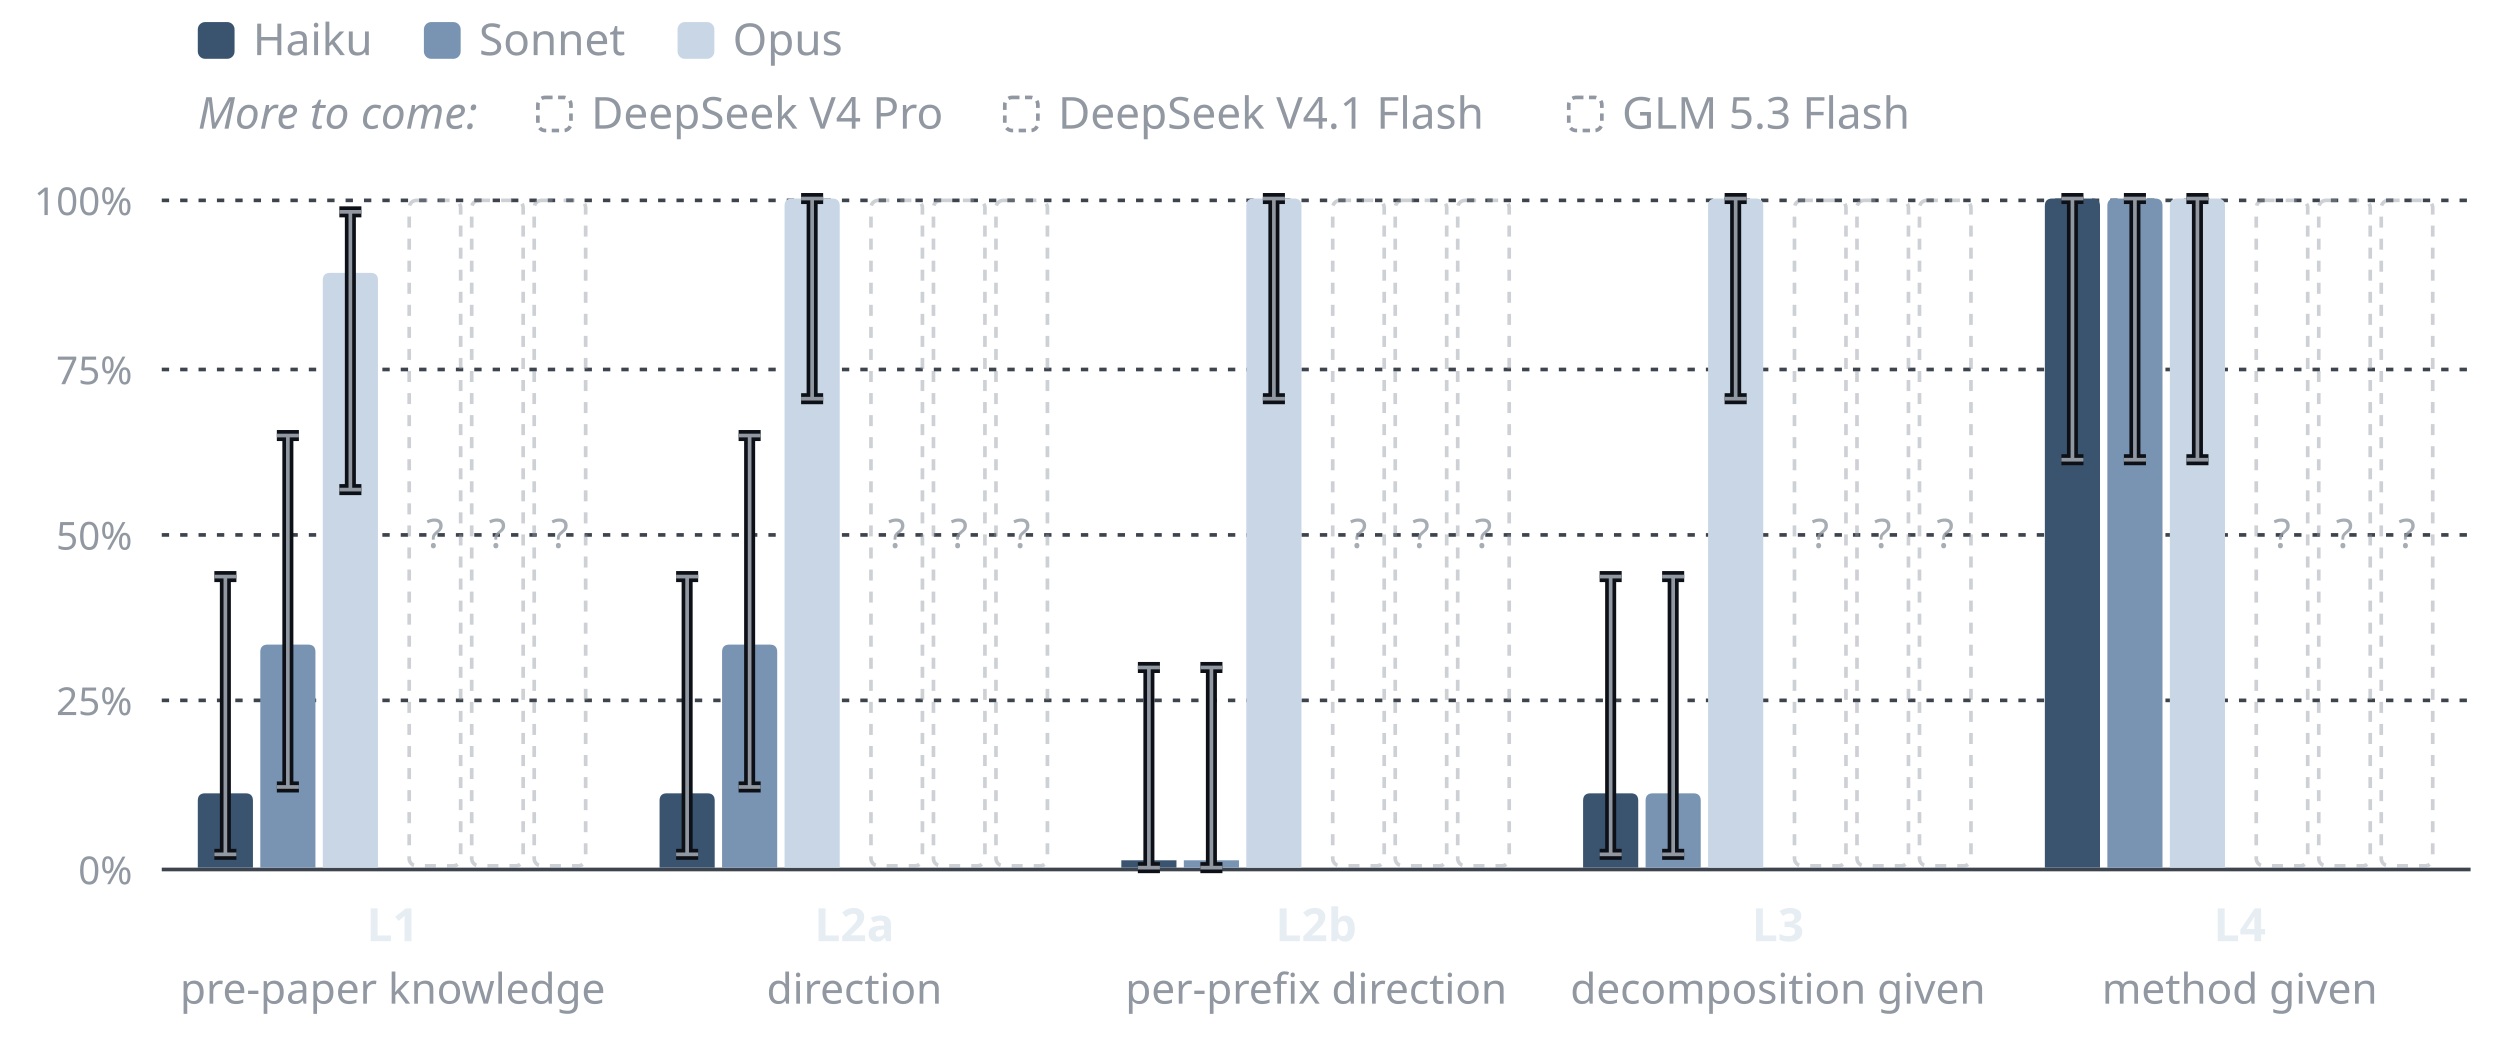
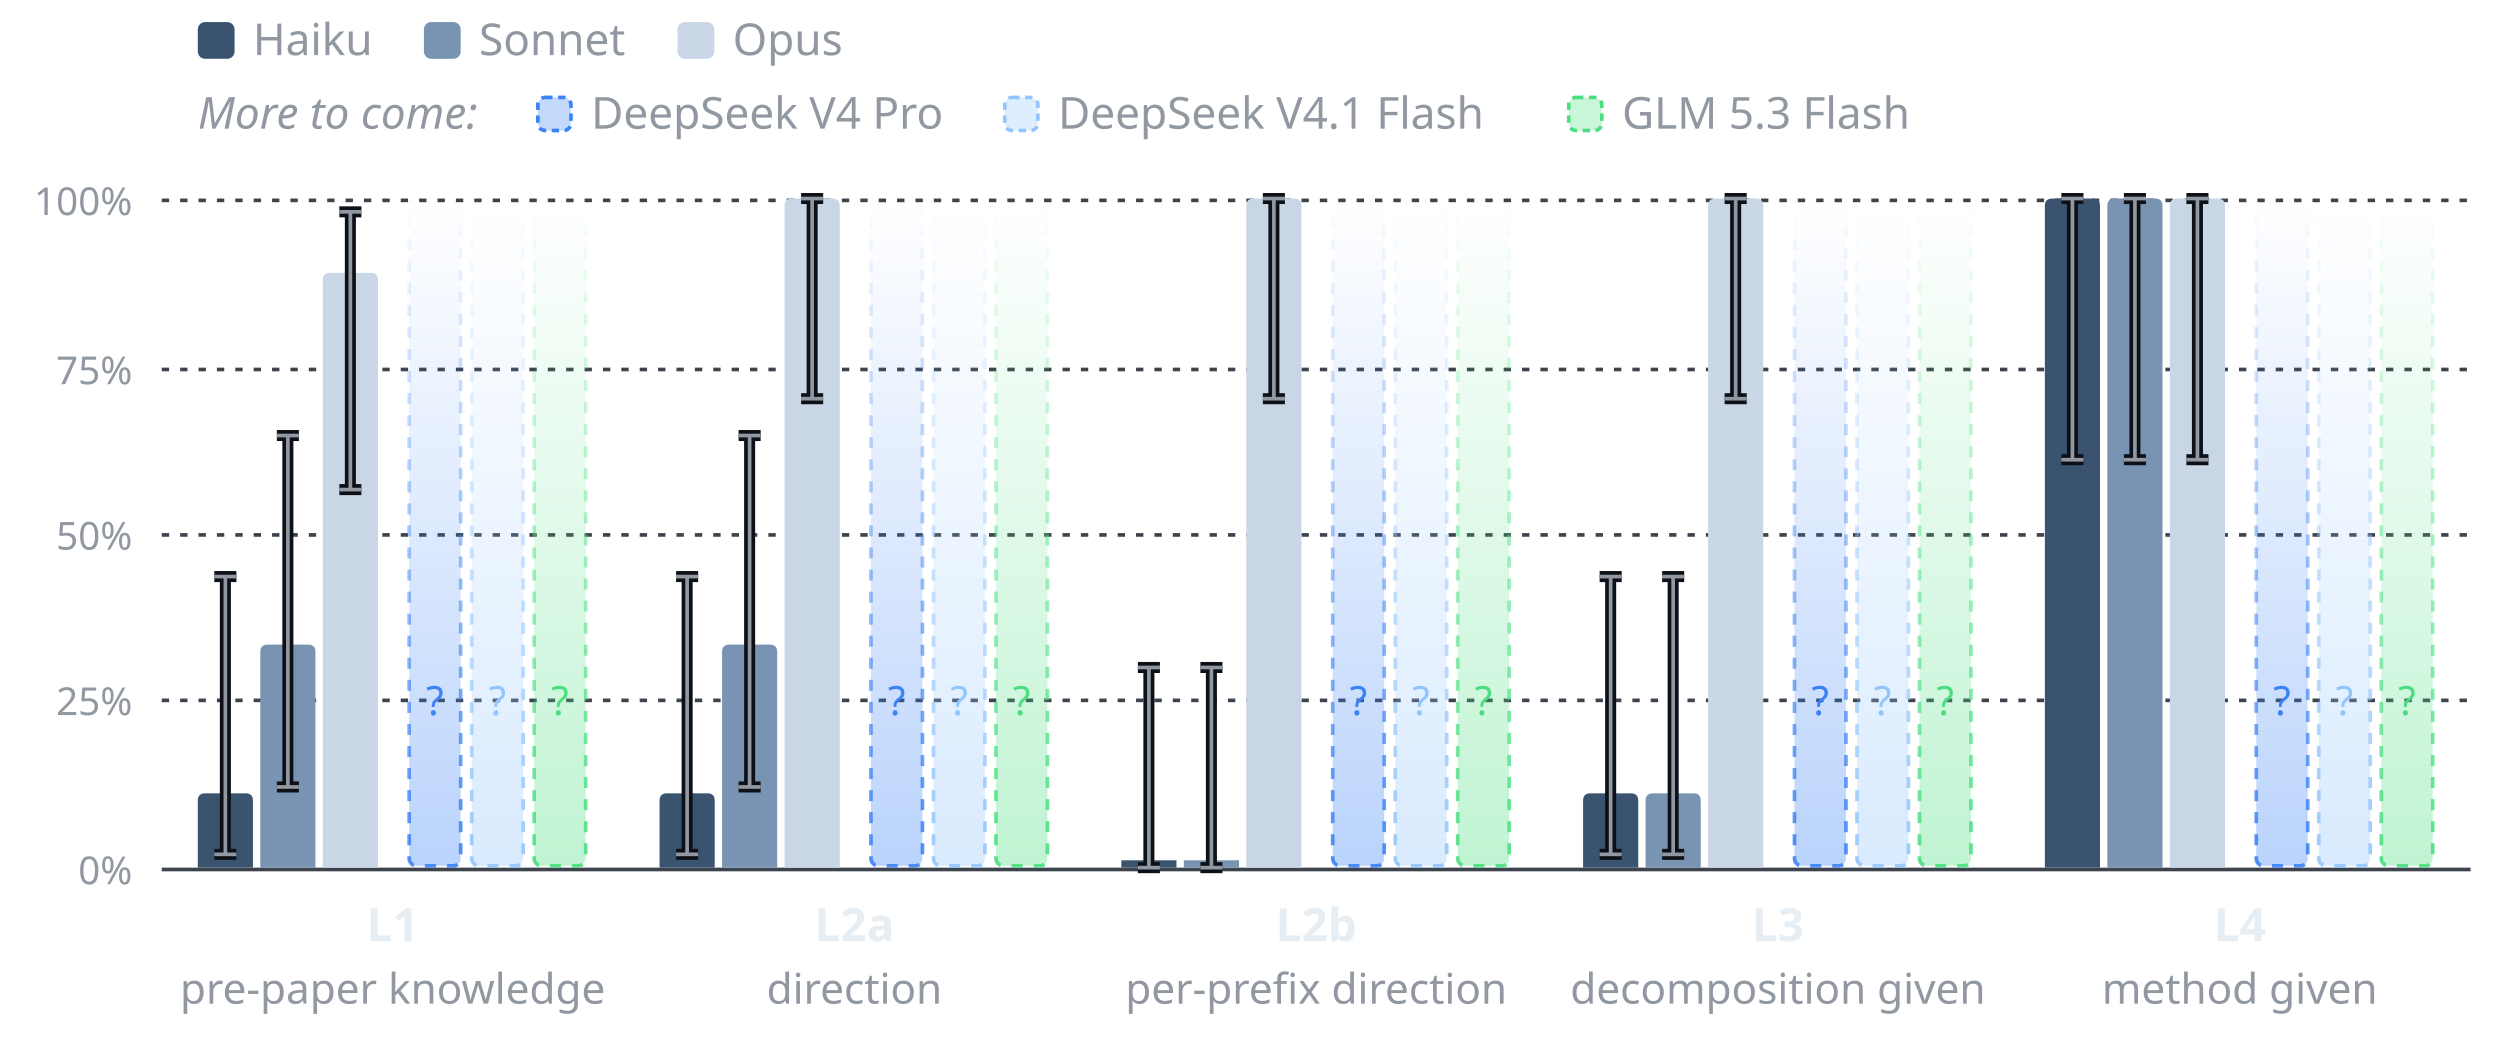
<svg xmlns="http://www.w3.org/2000/svg" width="680" height="288" viewBox="0 0 680 288" font-family="-apple-system, BlinkMacSystemFont, 'Segoe UI', 'Noto Sans', Helvetica, Arial, sans-serif" role="img" aria-labelledby="title desc">
  <rect x="53.8" y="6" width="10" height="10" rx="2" fill="#3a5470" />
  <text x="68.8" y="15" font-size="12" fill="#9198a1">Haiku</text>
  <rect x="115.3" y="6" width="10" height="10" rx="2" fill="#7894b2" />
  <text x="130.3" y="15" font-size="12" fill="#9198a1">Sonnet</text>
  <rect x="184.3" y="6" width="10" height="10" rx="2" fill="#c8d6e5" />
  <text x="199.3" y="15" font-size="12" fill="#9198a1">Opus</text>
+   <defs>
+     <linearGradient id="fill0" x1="0" y1="1" x2="0" y2="0">
+       <stop offset="0" stop-color="#3b82f6" stop-opacity="0.35" />
+       <stop offset="1" stop-color="#3b82f6" stop-opacity="0" />
+     </linearGradient>
+     <linearGradient id="edge0" x1="0" y1="1" x2="0" y2="0">
+       <stop offset="0" stop-color="#3b82f6" stop-opacity="0.9" />
+       <stop offset="1" stop-color="#3b82f6" stop-opacity="0" />
+     </linearGradient>
+     <linearGradient id="fill1" x1="0" y1="1" x2="0" y2="0">
+       <stop offset="0" stop-color="#93c5fd" stop-opacity="0.35" />
+       <stop offset="1" stop-color="#93c5fd" stop-opacity="0" />
+     </linearGradient>
+     <linearGradient id="edge1" x1="0" y1="1" x2="0" y2="0">
+       <stop offset="0" stop-color="#93c5fd" stop-opacity="0.9" />
+       <stop offset="1" stop-color="#93c5fd" stop-opacity="0" />
+     </linearGradient>
+     <linearGradient id="fill2" x1="0" y1="1" x2="0" y2="0">
+       <stop offset="0" stop-color="#4ade80" stop-opacity="0.35" />
+       <stop offset="1" stop-color="#4ade80" stop-opacity="0" />
+     </linearGradient>
+     <linearGradient id="edge2" x1="0" y1="1" x2="0" y2="0">
+       <stop offset="0" stop-color="#4ade80" stop-opacity="0.9" />
+       <stop offset="1" stop-color="#4ade80" stop-opacity="0" />
+     </linearGradient>
+   </defs>
  <text x="53.8" y="35" font-size="12" font-style="italic" fill="#9198a1">More to come:</text>
-   <rect x="146.3" y="26.5" width="9" height="9" rx="2" fill="none" stroke="#9198a1" stroke-dasharray="2 1.5" />
+   <rect x="146.3" y="26.5" width="9" height="9" rx="2" fill="#3b82f6" fill-opacity="0.3" stroke="#3b82f6" stroke-dasharray="2 1.5" />
  <text x="160.8" y="35" font-size="12" fill="#9198a1">DeepSeek V4 Pro</text>
-   <rect x="273.3" y="26.5" width="9" height="9" rx="2" fill="none" stroke="#9198a1" stroke-dasharray="2 1.5" />
+   <rect x="273.3" y="26.5" width="9" height="9" rx="2" fill="#93c5fd" fill-opacity="0.3" stroke="#93c5fd" stroke-dasharray="2 1.5" />
  <text x="287.8" y="35" font-size="12" fill="#9198a1">DeepSeek V4.1 Flash</text>
-   <rect x="426.7" y="26.5" width="9" height="9" rx="2" fill="none" stroke="#9198a1" stroke-dasharray="2 1.5" />
+   <rect x="426.7" y="26.5" width="9" height="9" rx="2" fill="#4ade80" fill-opacity="0.3" stroke="#4ade80" stroke-dasharray="2 1.5" />
  <text x="441.2" y="35" font-size="12" fill="#9198a1">GLM 5.3 Flash</text>
  <line x1="44" x2="672" y1="236.5" y2="236.5" stroke="#3d444d" />
  <text x="36" y="240.5" font-size="10.5" text-anchor="end" fill="#9198a1" font-variant-numeric="tabular-nums">0%</text>
  <line x1="44" x2="672" y1="190.5" y2="190.5" stroke="#3d444d" stroke-dasharray="2 3" />
  <text x="36" y="194.5" font-size="10.5" text-anchor="end" fill="#9198a1" font-variant-numeric="tabular-nums">25%</text>
  <line x1="44" x2="672" y1="145.5" y2="145.5" stroke="#3d444d" stroke-dasharray="2 3" />
  <text x="36" y="149.5" font-size="10.5" text-anchor="end" fill="#9198a1" font-variant-numeric="tabular-nums">50%</text>
  <line x1="44" x2="672" y1="100.5" y2="100.5" stroke="#3d444d" stroke-dasharray="2 3" />
  <text x="36" y="104.5" font-size="10.5" text-anchor="end" fill="#9198a1" font-variant-numeric="tabular-nums">75%</text>
  <line x1="44" x2="672" y1="54.5" y2="54.5" stroke="#3d444d" stroke-dasharray="2 3" />
  <text x="36" y="58.5" font-size="10.5" text-anchor="end" fill="#9198a1" font-variant-numeric="tabular-nums">100%</text>
  <path d="M53.8,236.0 V217.778 Q53.8,215.778 55.8,215.778 H66.8 Q68.8,215.778 68.8,217.778 V236.0 Z" fill="#3a5470" />
  <path d="M61.3,232.38 V156.829 M58.3,156.829 H64.3 M58.3,232.38 H64.3" stroke="#0d1117" stroke-width="3" fill="none" />
  <path d="M61.3,232.38 V156.829 M58.3,156.829 H64.3 M58.3,232.38 H64.3" stroke="#9198a1" stroke-width="1" fill="none" />
  <path d="M70.8,236.0 V177.333 Q70.8,175.333 72.8,175.333 H83.8 Q85.8,175.333 85.8,177.333 V236.0 Z" fill="#7894b2" />
  <path d="M78.3,214.054 V118.464 M75.3,118.464 H81.3 M75.3,214.054 H81.3" stroke="#0d1117" stroke-width="3" fill="none" />
  <path d="M78.3,214.054 V118.464 M75.3,118.464 H81.3 M75.3,214.054 H81.3" stroke="#9198a1" stroke-width="1" fill="none" />
  <path d="M87.8,236.0 V76.222 Q87.8,74.222 89.8,74.222 H100.8 Q102.8,74.222 102.8,76.222 V236.0 Z" fill="#c8d6e5" />
  <path d="M95.3,133.171 V57.62 M92.3,57.62 H98.3 M92.3,133.171 H98.3" stroke="#0d1117" stroke-width="3" fill="none" />
  <path d="M95.3,133.171 V57.62 M92.3,57.62 H98.3 M92.3,133.171 H98.3" stroke="#9198a1" stroke-width="1" fill="none" />
-   <rect x="111.3" y="54.5" width="14" height="181" rx="2" fill="none" stroke="#9198a1" stroke-opacity="0.45" stroke-dasharray="3 3" />
-   <text x="118.3" y="149.0" font-size="11" text-anchor="middle" fill="#9198a1" fill-opacity="0.8">?</text>
-   <rect x="128.3" y="54.5" width="14" height="181" rx="2" fill="none" stroke="#9198a1" stroke-opacity="0.45" stroke-dasharray="3 3" />
-   <text x="135.3" y="149.0" font-size="11" text-anchor="middle" fill="#9198a1" fill-opacity="0.8">?</text>
-   <rect x="145.3" y="54.5" width="14" height="181" rx="2" fill="none" stroke="#9198a1" stroke-opacity="0.45" stroke-dasharray="3 3" />
-   <text x="152.3" y="149.0" font-size="11" text-anchor="middle" fill="#9198a1" fill-opacity="0.8">?</text>
+   <rect x="111.3" y="54.5" width="14" height="181" rx="2" fill="url(#fill0)" stroke="url(#edge0)" stroke-dasharray="3 3" />
+   <text x="118.3" y="194.5" font-size="11" text-anchor="middle" fill="#3b82f6">?</text>
+   <rect x="128.3" y="54.5" width="14" height="181" rx="2" fill="url(#fill1)" stroke="url(#edge1)" stroke-dasharray="3 3" />
+   <text x="135.3" y="194.5" font-size="11" text-anchor="middle" fill="#93c5fd">?</text>
+   <rect x="145.3" y="54.5" width="14" height="181" rx="2" fill="url(#fill2)" stroke="url(#edge2)" stroke-dasharray="3 3" />
+   <text x="152.3" y="194.5" font-size="11" text-anchor="middle" fill="#4ade80">?</text>
  <text x="106.8" y="256" font-size="12.5" font-weight="600" text-anchor="middle" fill="#e6edf3">L1</text>
  <text x="106.8" y="273" font-size="11.5" text-anchor="middle" fill="#9198a1">pre-paper knowledge</text>
  <path d="M179.4,236.0 V217.778 Q179.4,215.778 181.4,215.778 H192.4 Q194.4,215.778 194.4,217.778 V236.0 Z" fill="#3a5470" />
  <path d="M186.9,232.38 V156.829 M183.9,156.829 H189.9 M183.9,232.38 H189.9" stroke="#0d1117" stroke-width="3" fill="none" />
  <path d="M186.9,232.38 V156.829 M183.9,156.829 H189.9 M183.9,232.38 H189.9" stroke="#9198a1" stroke-width="1" fill="none" />
  <path d="M196.4,236.0 V177.333 Q196.4,175.333 198.4,175.333 H209.4 Q211.4,175.333 211.4,177.333 V236.0 Z" fill="#7894b2" />
  <path d="M203.9,214.054 V118.464 M200.9,118.464 H206.9 M200.9,214.054 H206.9" stroke="#0d1117" stroke-width="3" fill="none" />
  <path d="M203.9,214.054 V118.464 M200.9,118.464 H206.9 M200.9,214.054 H206.9" stroke="#9198a1" stroke-width="1" fill="none" />
  <path d="M213.4,236.0 V56.0 Q213.4,54.0 215.4,54.0 H226.4 Q228.4,54.0 228.4,56.0 V236.0 Z" fill="#c8d6e5" />
  <path d="M220.9,108.446 V54.0 M217.9,54.0 H223.9 M217.9,108.446 H223.9" stroke="#0d1117" stroke-width="3" fill="none" />
  <path d="M220.9,108.446 V54.0 M217.9,54.0 H223.9 M217.9,108.446 H223.9" stroke="#9198a1" stroke-width="1" fill="none" />
-   <rect x="236.9" y="54.5" width="14" height="181" rx="2" fill="none" stroke="#9198a1" stroke-opacity="0.45" stroke-dasharray="3 3" />
-   <text x="243.9" y="149.0" font-size="11" text-anchor="middle" fill="#9198a1" fill-opacity="0.8">?</text>
-   <rect x="253.9" y="54.5" width="14" height="181" rx="2" fill="none" stroke="#9198a1" stroke-opacity="0.45" stroke-dasharray="3 3" />
-   <text x="260.9" y="149.0" font-size="11" text-anchor="middle" fill="#9198a1" fill-opacity="0.8">?</text>
-   <rect x="270.9" y="54.5" width="14" height="181" rx="2" fill="none" stroke="#9198a1" stroke-opacity="0.45" stroke-dasharray="3 3" />
-   <text x="277.9" y="149.0" font-size="11" text-anchor="middle" fill="#9198a1" fill-opacity="0.8">?</text>
+   <rect x="236.9" y="54.5" width="14" height="181" rx="2" fill="url(#fill0)" stroke="url(#edge0)" stroke-dasharray="3 3" />
+   <text x="243.9" y="194.5" font-size="11" text-anchor="middle" fill="#3b82f6">?</text>
+   <rect x="253.9" y="54.5" width="14" height="181" rx="2" fill="url(#fill1)" stroke="url(#edge1)" stroke-dasharray="3 3" />
+   <text x="260.9" y="194.5" font-size="11" text-anchor="middle" fill="#93c5fd">?</text>
+   <rect x="270.9" y="54.5" width="14" height="181" rx="2" fill="url(#fill2)" stroke="url(#edge2)" stroke-dasharray="3 3" />
+   <text x="277.9" y="194.5" font-size="11" text-anchor="middle" fill="#4ade80">?</text>
  <text x="232.4" y="256" font-size="12.5" font-weight="600" text-anchor="middle" fill="#e6edf3">L2a</text>
  <text x="232.4" y="273" font-size="11.5" text-anchor="middle" fill="#9198a1">direction</text>
  <rect x="305.0" y="234.0" width="15" height="2" fill="#3a5470" />
  <path d="M312.5,236.0 V181.554 M309.5,181.554 H315.5 M309.5,236.0 H315.5" stroke="#0d1117" stroke-width="3" fill="none" />
  <path d="M312.5,236.0 V181.554 M309.5,181.554 H315.5 M309.5,236.0 H315.5" stroke="#9198a1" stroke-width="1" fill="none" />
  <rect x="322.0" y="234.0" width="15" height="2" fill="#7894b2" />
  <path d="M329.5,236.0 V181.554 M326.5,181.554 H332.5 M326.5,236.0 H332.5" stroke="#0d1117" stroke-width="3" fill="none" />
  <path d="M329.5,236.0 V181.554 M326.5,181.554 H332.5 M326.5,236.0 H332.5" stroke="#9198a1" stroke-width="1" fill="none" />
  <path d="M339.0,236.0 V56.0 Q339.0,54.0 341.0,54.0 H352.0 Q354.0,54.0 354.0,56.0 V236.0 Z" fill="#c8d6e5" />
  <path d="M346.5,108.446 V54.0 M343.5,54.0 H349.5 M343.5,108.446 H349.5" stroke="#0d1117" stroke-width="3" fill="none" />
  <path d="M346.5,108.446 V54.0 M343.5,54.0 H349.5 M343.5,108.446 H349.5" stroke="#9198a1" stroke-width="1" fill="none" />
-   <rect x="362.5" y="54.5" width="14" height="181" rx="2" fill="none" stroke="#9198a1" stroke-opacity="0.45" stroke-dasharray="3 3" />
-   <text x="369.5" y="149.0" font-size="11" text-anchor="middle" fill="#9198a1" fill-opacity="0.8">?</text>
-   <rect x="379.5" y="54.5" width="14" height="181" rx="2" fill="none" stroke="#9198a1" stroke-opacity="0.45" stroke-dasharray="3 3" />
-   <text x="386.5" y="149.0" font-size="11" text-anchor="middle" fill="#9198a1" fill-opacity="0.8">?</text>
-   <rect x="396.5" y="54.5" width="14" height="181" rx="2" fill="none" stroke="#9198a1" stroke-opacity="0.45" stroke-dasharray="3 3" />
-   <text x="403.5" y="149.0" font-size="11" text-anchor="middle" fill="#9198a1" fill-opacity="0.8">?</text>
+   <rect x="362.5" y="54.5" width="14" height="181" rx="2" fill="url(#fill0)" stroke="url(#edge0)" stroke-dasharray="3 3" />
+   <text x="369.5" y="194.5" font-size="11" text-anchor="middle" fill="#3b82f6">?</text>
+   <rect x="379.5" y="54.5" width="14" height="181" rx="2" fill="url(#fill1)" stroke="url(#edge1)" stroke-dasharray="3 3" />
+   <text x="386.5" y="194.5" font-size="11" text-anchor="middle" fill="#93c5fd">?</text>
+   <rect x="396.5" y="54.5" width="14" height="181" rx="2" fill="url(#fill2)" stroke="url(#edge2)" stroke-dasharray="3 3" />
+   <text x="403.5" y="194.5" font-size="11" text-anchor="middle" fill="#4ade80">?</text>
  <text x="358.0" y="256" font-size="12.5" font-weight="600" text-anchor="middle" fill="#e6edf3">L2b</text>
  <text x="358.0" y="273" font-size="11.5" text-anchor="middle" fill="#9198a1">per-prefix direction</text>
  <path d="M430.6,236.0 V217.778 Q430.6,215.778 432.6,215.778 H443.6 Q445.6,215.778 445.6,217.778 V236.0 Z" fill="#3a5470" />
  <path d="M438.1,232.38 V156.829 M435.1,156.829 H441.1 M435.1,232.38 H441.1" stroke="#0d1117" stroke-width="3" fill="none" />
  <path d="M438.1,232.38 V156.829 M435.1,156.829 H441.1 M435.1,232.38 H441.1" stroke="#9198a1" stroke-width="1" fill="none" />
  <path d="M447.6,236.0 V217.778 Q447.6,215.778 449.6,215.778 H460.6 Q462.6,215.778 462.6,217.778 V236.0 Z" fill="#7894b2" />
  <path d="M455.1,232.38 V156.829 M452.1,156.829 H458.1 M452.1,232.38 H458.1" stroke="#0d1117" stroke-width="3" fill="none" />
  <path d="M455.1,232.38 V156.829 M452.1,156.829 H458.1 M452.1,232.38 H458.1" stroke="#9198a1" stroke-width="1" fill="none" />
  <path d="M464.6,236.0 V56.0 Q464.6,54.0 466.6,54.0 H477.6 Q479.6,54.0 479.6,56.0 V236.0 Z" fill="#c8d6e5" />
  <path d="M472.1,108.446 V54.0 M469.1,54.0 H475.1 M469.1,108.446 H475.1" stroke="#0d1117" stroke-width="3" fill="none" />
  <path d="M472.1,108.446 V54.0 M469.1,54.0 H475.1 M469.1,108.446 H475.1" stroke="#9198a1" stroke-width="1" fill="none" />
-   <rect x="488.1" y="54.5" width="14" height="181" rx="2" fill="none" stroke="#9198a1" stroke-opacity="0.45" stroke-dasharray="3 3" />
-   <text x="495.1" y="149.0" font-size="11" text-anchor="middle" fill="#9198a1" fill-opacity="0.8">?</text>
-   <rect x="505.1" y="54.5" width="14" height="181" rx="2" fill="none" stroke="#9198a1" stroke-opacity="0.45" stroke-dasharray="3 3" />
-   <text x="512.1" y="149.0" font-size="11" text-anchor="middle" fill="#9198a1" fill-opacity="0.8">?</text>
-   <rect x="522.1" y="54.5" width="14" height="181" rx="2" fill="none" stroke="#9198a1" stroke-opacity="0.45" stroke-dasharray="3 3" />
-   <text x="529.1" y="149.0" font-size="11" text-anchor="middle" fill="#9198a1" fill-opacity="0.8">?</text>
+   <rect x="488.1" y="54.5" width="14" height="181" rx="2" fill="url(#fill0)" stroke="url(#edge0)" stroke-dasharray="3 3" />
+   <text x="495.1" y="194.5" font-size="11" text-anchor="middle" fill="#3b82f6">?</text>
+   <rect x="505.1" y="54.5" width="14" height="181" rx="2" fill="url(#fill1)" stroke="url(#edge1)" stroke-dasharray="3 3" />
+   <text x="512.1" y="194.5" font-size="11" text-anchor="middle" fill="#93c5fd">?</text>
+   <rect x="522.1" y="54.5" width="14" height="181" rx="2" fill="url(#fill2)" stroke="url(#edge2)" stroke-dasharray="3 3" />
+   <text x="529.1" y="194.5" font-size="11" text-anchor="middle" fill="#4ade80">?</text>
  <text x="483.6" y="256" font-size="12.5" font-weight="600" text-anchor="middle" fill="#e6edf3">L3</text>
  <text x="483.6" y="273" font-size="11.5" text-anchor="middle" fill="#9198a1">decomposition given</text>
  <path d="M556.2,236.0 V56.0 Q556.2,54.0 558.2,54.0 H569.2 Q571.2,54.0 571.2,56.0 V236.0 Z" fill="#3a5470" />
  <path d="M563.7,125.042 V54 M560.7,54 H566.7 M560.7,125.042 H566.7" stroke="#0d1117" stroke-width="3" fill="none" />
  <path d="M563.7,125.042 V54 M560.7,54 H566.7 M560.7,125.042 H566.7" stroke="#9198a1" stroke-width="1" fill="none" />
  <path d="M573.2,236.0 V56.0 Q573.2,54.0 575.2,54.0 H586.2 Q588.2,54.0 588.2,56.0 V236.0 Z" fill="#7894b2" />
  <path d="M580.7,125.042 V54 M577.7,54 H583.7 M577.7,125.042 H583.7" stroke="#0d1117" stroke-width="3" fill="none" />
  <path d="M580.7,125.042 V54 M577.7,54 H583.7 M577.7,125.042 H583.7" stroke="#9198a1" stroke-width="1" fill="none" />
  <path d="M590.2,236.0 V56.0 Q590.2,54.0 592.2,54.0 H603.2 Q605.2,54.0 605.2,56.0 V236.0 Z" fill="#c8d6e5" />
  <path d="M597.7,125.042 V54 M594.7,54 H600.7 M594.7,125.042 H600.7" stroke="#0d1117" stroke-width="3" fill="none" />
  <path d="M597.7,125.042 V54 M594.7,54 H600.7 M594.7,125.042 H600.7" stroke="#9198a1" stroke-width="1" fill="none" />
-   <rect x="613.7" y="54.5" width="14" height="181" rx="2" fill="none" stroke="#9198a1" stroke-opacity="0.45" stroke-dasharray="3 3" />
-   <text x="620.7" y="149.0" font-size="11" text-anchor="middle" fill="#9198a1" fill-opacity="0.8">?</text>
-   <rect x="630.7" y="54.5" width="14" height="181" rx="2" fill="none" stroke="#9198a1" stroke-opacity="0.45" stroke-dasharray="3 3" />
-   <text x="637.7" y="149.0" font-size="11" text-anchor="middle" fill="#9198a1" fill-opacity="0.8">?</text>
-   <rect x="647.7" y="54.5" width="14" height="181" rx="2" fill="none" stroke="#9198a1" stroke-opacity="0.45" stroke-dasharray="3 3" />
-   <text x="654.7" y="149.0" font-size="11" text-anchor="middle" fill="#9198a1" fill-opacity="0.8">?</text>
+   <rect x="613.7" y="54.5" width="14" height="181" rx="2" fill="url(#fill0)" stroke="url(#edge0)" stroke-dasharray="3 3" />
+   <text x="620.7" y="194.5" font-size="11" text-anchor="middle" fill="#3b82f6">?</text>
+   <rect x="630.7" y="54.5" width="14" height="181" rx="2" fill="url(#fill1)" stroke="url(#edge1)" stroke-dasharray="3 3" />
+   <text x="637.7" y="194.5" font-size="11" text-anchor="middle" fill="#93c5fd">?</text>
+   <rect x="647.7" y="54.5" width="14" height="181" rx="2" fill="url(#fill2)" stroke="url(#edge2)" stroke-dasharray="3 3" />
+   <text x="654.7" y="194.5" font-size="11" text-anchor="middle" fill="#4ade80">?</text>
  <text x="609.2" y="256" font-size="12.5" font-weight="600" text-anchor="middle" fill="#e6edf3">L4</text>
  <text x="609.2" y="273" font-size="11.5" text-anchor="middle" fill="#9198a1">method given</text>
</svg>
